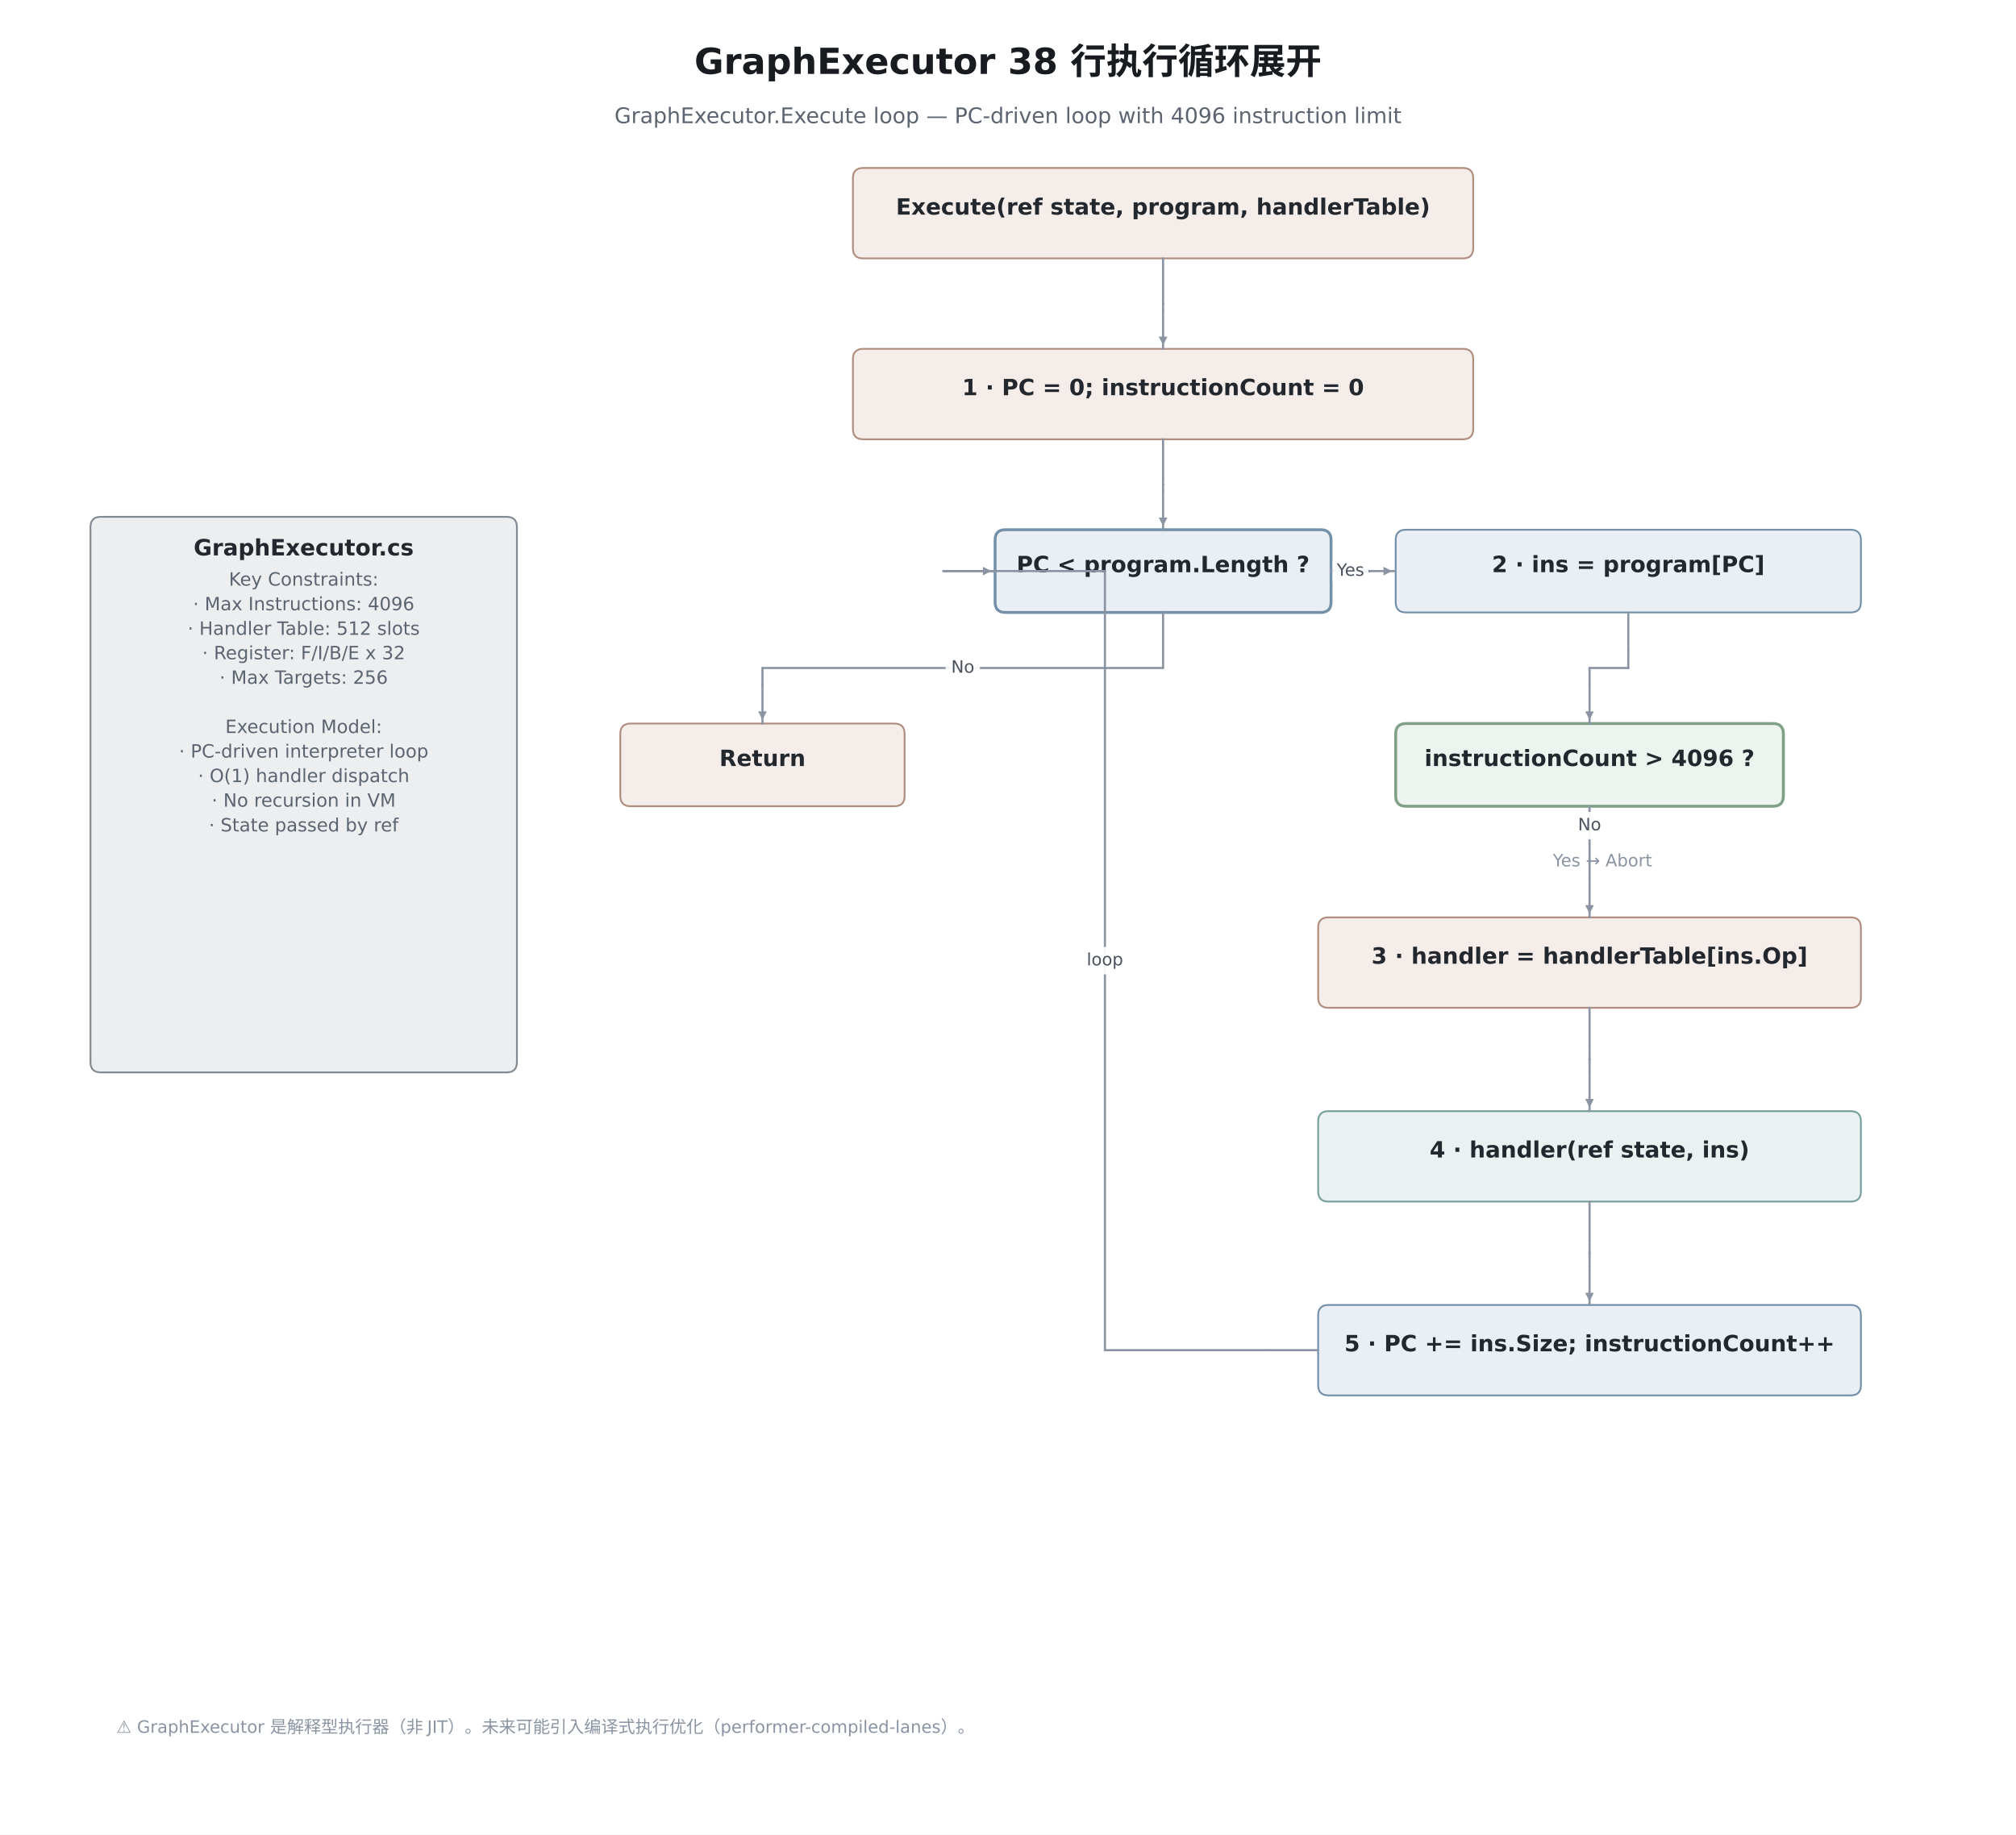
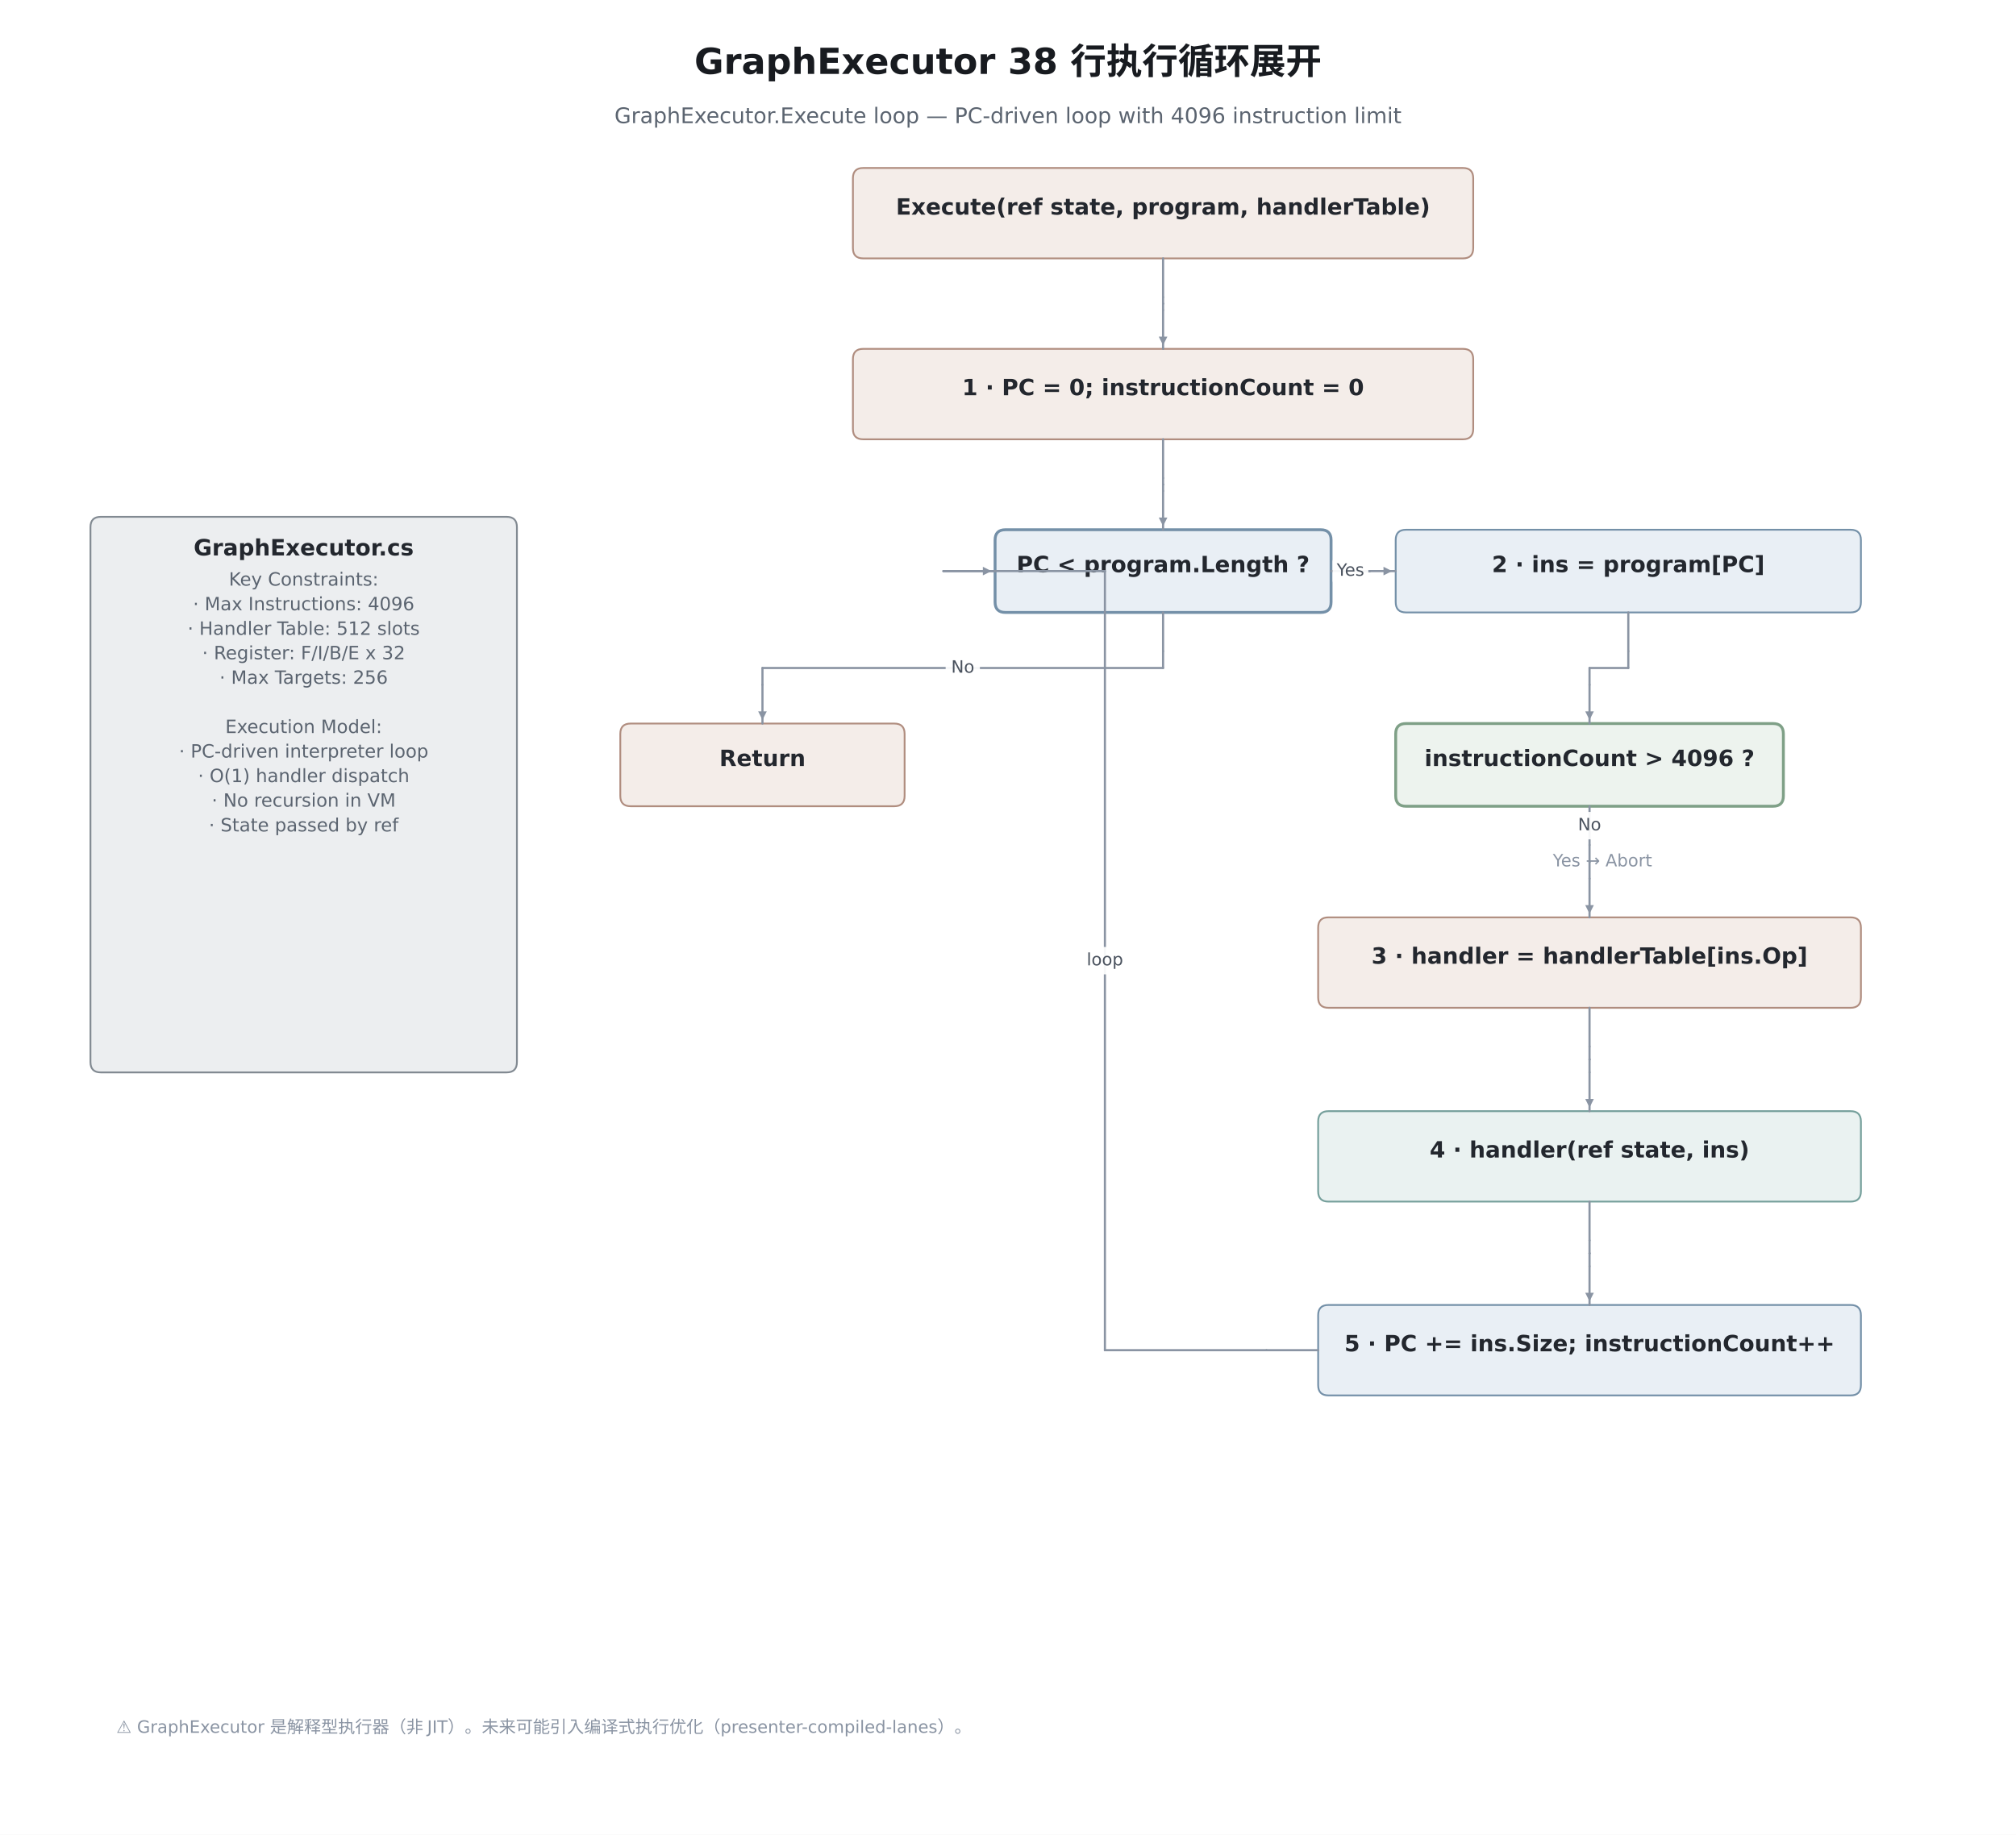
<svg xmlns="http://www.w3.org/2000/svg" width="1123.2pt" height="1022.4pt" viewBox="0 0 1123.2 1022.4" version="1.1">
  <defs>
    <style type="text/css">*{stroke-linejoin: round; stroke-linecap: butt}</style>
  </defs>
  <g id="figure_1">
    <g id="patch_1">
      <path d="M 0 1022.4  L 1123.2 1022.4  L 1123.2 0  L 0 0  z " style="fill: #ffffff" />
    </g>
    <g id="axes_1">
      <g id="patch_2">
        <path d="M 56.16 288  L 282.24 288  Q 288 288 288 293.76  L 288 591.84  Q 288 597.6 282.24 597.6  L 56.16 597.6  Q 50.4 597.6 50.4 591.84  L 50.4 293.76  Q 50.4 288 56.16 288  z " clip-path="url(#paf7ad22a28)" style="fill: #eceef0; stroke: #828a92; stroke-linejoin: miter" />
      </g>
      <g id="patch_3">
        <path d="M 480.96 93.6  L 815.04 93.6  Q 820.8 93.6 820.8 99.36  L 820.8 138.24  Q 820.8 144 815.04 144  L 480.96 144  Q 475.2 144 475.2 138.24  L 475.2 99.36  Q 475.2 93.6 480.96 93.6  z " clip-path="url(#paf7ad22a28)" style="fill: #f4ede9; stroke: #b08d7f; stroke-linejoin: miter" />
      </g>
      <g id="patch_4">
        <path d="M 480.96 194.4  L 815.04 194.4  Q 820.8 194.4 820.8 200.16  L 820.8 239.04  Q 820.8 244.8 815.04 244.8  L 480.96 244.8  Q 475.2 244.8 475.2 239.04  L 475.2 200.16  Q 475.2 194.4 480.96 194.4  z " clip-path="url(#paf7ad22a28)" style="fill: #f4ede9; stroke: #b08d7f; stroke-linejoin: miter" />
      </g>
      <g id="patch_5">
        <path d="M 560.16 295.2  L 735.84 295.2  Q 741.6 295.2 741.6 300.96  L 741.6 335.52  Q 741.6 341.28 735.84 341.28  L 560.16 341.28  Q 554.4 341.28 554.4 335.52  L 554.4 300.96  Q 554.4 295.2 560.16 295.2  z " clip-path="url(#paf7ad22a28)" style="fill: #e9eff5; stroke: #7490a8; stroke-width: 1.6; stroke-linejoin: miter" />
      </g>
      <g id="patch_6">
        <path d="M 351.36 403.2  L 498.24 403.2  Q 504 403.2 504 408.96  L 504 443.52  Q 504 449.28 498.24 449.28  L 351.36 449.28  Q 345.6 449.28 345.6 443.52  L 345.6 408.96  Q 345.6 403.2 351.36 403.2  z " clip-path="url(#paf7ad22a28)" style="fill: #f4ede9; stroke: #b08d7f; stroke-linejoin: miter" />
      </g>
      <g id="patch_7">
        <path d="M 783.36 295.2  L 1031.04 295.2  Q 1036.8 295.2 1036.8 300.96  L 1036.8 335.52  Q 1036.8 341.28 1031.04 341.28  L 783.36 341.28  Q 777.6 341.28 777.6 335.52  L 777.6 300.96  Q 777.6 295.2 783.36 295.2  z " clip-path="url(#paf7ad22a28)" style="fill: #e9eff5; stroke: #7490a8; stroke-linejoin: miter" />
      </g>
      <g id="patch_8">
        <path d="M 783.36 403.2  L 987.84 403.2  Q 993.6 403.2 993.6 408.96  L 993.6 443.52  Q 993.6 449.28 987.84 449.28  L 783.36 449.28  Q 777.6 449.28 777.6 443.52  L 777.6 408.96  Q 777.6 403.2 783.36 403.2  z " clip-path="url(#paf7ad22a28)" style="fill: #edf3ee; stroke: #7fa087; stroke-width: 1.6; stroke-linejoin: miter" />
      </g>
      <g id="patch_9">
        <path d="M 740.16 511.2  L 1031.04 511.2  Q 1036.8 511.2 1036.8 516.96  L 1036.8 555.84  Q 1036.8 561.6 1031.04 561.6  L 740.16 561.6  Q 734.4 561.6 734.4 555.84  L 734.4 516.96  Q 734.4 511.2 740.16 511.2  z " clip-path="url(#paf7ad22a28)" style="fill: #f4ede9; stroke: #b08d7f; stroke-linejoin: miter" />
      </g>
      <g id="patch_10">
        <path d="M 740.16 619.2  L 1031.04 619.2  Q 1036.8 619.2 1036.8 624.96  L 1036.8 663.84  Q 1036.8 669.6 1031.04 669.6  L 740.16 669.6  Q 734.4 669.6 734.4 663.84  L 734.4 624.96  Q 734.4 619.2 740.16 619.2  z " clip-path="url(#paf7ad22a28)" style="fill: #eaf2f1; stroke: #76a09c; stroke-linejoin: miter" />
      </g>
      <g id="patch_11">
        <path d="M 740.16 727.2  L 1031.04 727.2  Q 1036.8 727.2 1036.8 732.96  L 1036.8 771.84  Q 1036.8 777.6 1031.04 777.6  L 740.16 777.6  Q 734.4 777.6 734.4 771.84  L 734.4 732.96  Q 734.4 727.2 740.16 727.2  z " clip-path="url(#paf7ad22a28)" style="fill: #e9eff5; stroke: #7490a8; stroke-linejoin: miter" />
      </g>
      <g id="text_1">
        <text style="font-weight: 700; font-size: 12.5px; font-family: 'Microsoft YaHei', 'DejaVu Sans'; text-anchor: middle; fill: #23272e" x="169.2" y="309.512" transform="rotate(-0 169.2 309.5122)">GraphExecutor.cs</text>
      </g>
      <g id="text_2">
        <text style="font-size: 10.2px; font-family: 'Microsoft YaHei', 'DejaVu Sans'; text-anchor: middle; fill: #5b6470" x="169.2" y="326.335" transform="rotate(-0 169.2 326.3347)">Key Constraints:</text>
      </g>
      <g id="text_3">
        <text style="font-size: 10.2px; font-family: 'Microsoft YaHei', 'DejaVu Sans'; text-anchor: middle; fill: #5b6470" x="169.2" y="340.074" transform="rotate(-0 169.2 340.0736)">· Max Instructions: 4096</text>
      </g>
      <g id="text_4">
        <text style="font-size: 10.2px; font-family: 'Microsoft YaHei', 'DejaVu Sans'; text-anchor: middle; fill: #5b6470" x="169.2" y="353.754" transform="rotate(-0 169.2 353.7536)">· Handler Table: 512 slots</text>
      </g>
      <g id="text_5">
        <text style="font-size: 10.2px; font-family: 'Microsoft YaHei', 'DejaVu Sans'; text-anchor: middle; fill: #5b6470" x="169.2" y="367.375" transform="rotate(-0 169.2 367.3747)">· Register: F/I/B/E x 32</text>
      </g>
      <g id="text_6">
        <text style="font-size: 10.2px; font-family: 'Microsoft YaHei', 'DejaVu Sans'; text-anchor: middle; fill: #5b6470" x="169.2" y="381.055" transform="rotate(-0 169.2 381.0547)">· Max Targets: 256</text>
      </g>
      <g id="text_7">
        <text style="font-size: 10.2px; font-family: 'Microsoft YaHei', 'DejaVu Sans'; text-anchor: middle; fill: #5b6470" x="169.2" y="408.474" transform="rotate(-0 169.2 408.4736)">Execution Model:</text>
      </g>
      <g id="text_8">
        <text style="font-size: 10.2px; font-family: 'Microsoft YaHei', 'DejaVu Sans'; text-anchor: middle; fill: #5b6470" x="169.2" y="422.154" transform="rotate(-0 169.2 422.1536)">· PC-driven interpreter loop</text>
      </g>
      <g id="text_9">
        <text style="font-size: 10.2px; font-family: 'Microsoft YaHei', 'DejaVu Sans'; text-anchor: middle; fill: #5b6470" x="169.2" y="435.834" transform="rotate(-0 169.2 435.8336)">· O(1) handler dispatch</text>
      </g>
      <g id="text_10">
        <text style="font-size: 10.2px; font-family: 'Microsoft YaHei', 'DejaVu Sans'; text-anchor: middle; fill: #5b6470" x="169.2" y="449.514" transform="rotate(-0 169.2 449.5136)">· No recursion in VM</text>
      </g>
      <g id="text_11">
        <text style="font-size: 10.2px; font-family: 'Microsoft YaHei', 'DejaVu Sans'; text-anchor: middle; fill: #5b6470" x="169.2" y="463.313" transform="rotate(-0 169.2 463.3132)">· State passed by ref</text>
      </g>
      <g id="text_12">
        <text style="font-weight: 700; font-size: 12.5px; font-family: 'Microsoft YaHei', 'DejaVu Sans'; text-anchor: middle; fill: #23272e" x="648" y="119.59" transform="rotate(-0 648 119.5904)">Execute(ref state, program, handlerTable)</text>
      </g>
      <g id="text_13">
        <text style="font-weight: 700; font-size: 12.5px; font-family: 'Microsoft YaHei', 'DejaVu Sans'; text-anchor: middle; fill: #23272e" x="648" y="220.232" transform="rotate(-0 648 220.2322)">1 · PC = 0; instructionCount = 0</text>
      </g>
      <g id="text_14">
        <text style="font-weight: 700; font-size: 12.5px; font-family: 'Microsoft YaHei', 'DejaVu Sans'; text-anchor: middle; fill: #23272e" x="648" y="318.872" transform="rotate(-0 648 318.8722)">PC &lt; program.Length ?</text>
      </g>
      <g id="text_15">
        <text style="font-weight: 700; font-size: 12.5px; font-family: 'Microsoft YaHei', 'DejaVu Sans'; text-anchor: middle; fill: #23272e" x="424.8" y="426.872" transform="rotate(-0 424.8 426.8722)">Return</text>
      </g>
      <g id="text_16">
        <text style="font-weight: 700; font-size: 12.5px; font-family: 'Microsoft YaHei', 'DejaVu Sans'; text-anchor: middle; fill: #23272e" x="907.2" y="318.829" transform="rotate(-0 907.2 318.8292)">2 · ins = program[PC]</text>
      </g>
      <g id="text_17">
        <text style="font-weight: 700; font-size: 12.5px; font-family: 'Microsoft YaHei', 'DejaVu Sans'; text-anchor: middle; fill: #23272e" x="885.6" y="426.872" transform="rotate(-0 885.6 426.8722)">instructionCount &gt; 4096 ?</text>
      </g>
      <g id="text_18">
        <text style="font-weight: 700; font-size: 12.5px; font-family: 'Microsoft YaHei', 'DejaVu Sans'; text-anchor: middle; fill: #23272e" x="885.6" y="537.032" transform="rotate(-0 885.6 537.0322)">3 · handler = handlerTable[ins.Op]</text>
      </g>
      <g id="text_19">
        <text style="font-weight: 700; font-size: 12.5px; font-family: 'Microsoft YaHei', 'DejaVu Sans'; text-anchor: middle; fill: #23272e" x="885.6" y="645.032" transform="rotate(-0 885.6 645.0322)">4 · handler(ref state, ins)</text>
      </g>
      <g id="text_20">
        <text style="font-weight: 700; font-size: 12.5px; font-family: 'Microsoft YaHei', 'DejaVu Sans'; text-anchor: middle; fill: #23272e" x="885.6" y="753.032" transform="rotate(-0 885.6 753.0322)">5 · PC += ins.Size; instructionCount++</text>
      </g>
      <g id="line2d_1">
        <path d="M 648 144  L 648 165.6  " clip-path="url(#paf7ad22a28)" style="fill: none; stroke: #8a94a3; stroke-width: 1.2; stroke-linecap: round" />
      </g>
      <g id="line2d_2">
        <path d="M 648 165.6  L 648 169.2  " clip-path="url(#paf7ad22a28)" style="fill: none; stroke: #8a94a3; stroke-width: 1.2; stroke-linecap: round" />
      </g>
      <g id="line2d_3">
        <path d="M 648 169.2  L 648 169.2  " clip-path="url(#paf7ad22a28)" style="fill: none; stroke: #8a94a3; stroke-width: 1.2; stroke-linecap: round" />
      </g>
      <g id="line2d_4">
        <path d="M 648 169.2  L 648 172.8  " clip-path="url(#paf7ad22a28)" style="fill: none; stroke: #8a94a3; stroke-width: 1.2; stroke-linecap: round" />
      </g>
      <g id="line2d_5">
        <path d="M 648 172.8  L 648 194.4  " clip-path="url(#paf7ad22a28)" style="fill: none; stroke: #8a94a3; stroke-width: 1.2; stroke-linecap: round" />
      </g>
      <g id="line2d_6">
        <path d="M 648 244.8  L 648 266.4  " clip-path="url(#paf7ad22a28)" style="fill: none; stroke: #8a94a3; stroke-width: 1.2; stroke-linecap: round" />
      </g>
      <g id="line2d_7">
        <path d="M 648 266.4  L 648 270  " clip-path="url(#paf7ad22a28)" style="fill: none; stroke: #8a94a3; stroke-width: 1.2; stroke-linecap: round" />
      </g>
      <g id="line2d_8">
        <path d="M 648 270  L 648 270  " clip-path="url(#paf7ad22a28)" style="fill: none; stroke: #8a94a3; stroke-width: 1.2; stroke-linecap: round" />
      </g>
      <g id="line2d_9">
        <path d="M 648 270  L 648 273.6  " clip-path="url(#paf7ad22a28)" style="fill: none; stroke: #8a94a3; stroke-width: 1.2; stroke-linecap: round" />
      </g>
      <g id="line2d_10">
        <path d="M 648 273.6  L 648 295.2  " clip-path="url(#paf7ad22a28)" style="fill: none; stroke: #8a94a3; stroke-width: 1.2; stroke-linecap: round" />
      </g>
      <g id="line2d_11">
        <path d="M 648 341.28  L 648 362.88  " clip-path="url(#paf7ad22a28)" style="fill: none; stroke: #8a94a3; stroke-width: 1.2; stroke-linecap: round" />
      </g>
      <g id="line2d_12">
        <path d="M 648 362.88  L 648 372.24  " clip-path="url(#paf7ad22a28)" style="fill: none; stroke: #8a94a3; stroke-width: 1.2; stroke-linecap: round" />
      </g>
      <g id="line2d_13">
        <path d="M 648 372.24  L 424.8 372.24  " clip-path="url(#paf7ad22a28)" style="fill: none; stroke: #8a94a3; stroke-width: 1.2; stroke-linecap: round" />
      </g>
      <g id="line2d_14">
        <path d="M 424.8 372.24  L 424.8 381.6  " clip-path="url(#paf7ad22a28)" style="fill: none; stroke: #8a94a3; stroke-width: 1.2; stroke-linecap: round" />
      </g>
      <g id="line2d_15">
        <path d="M 424.8 381.6  L 424.8 403.2  " clip-path="url(#paf7ad22a28)" style="fill: none; stroke: #8a94a3; stroke-width: 1.2; stroke-linecap: round" />
      </g>
      <g id="line2d_16">
        <path d="M 741.6 318.24  L 763.2 318.24  " clip-path="url(#paf7ad22a28)" style="fill: none; stroke: #8a94a3; stroke-width: 1.2; stroke-linecap: round" />
      </g>
      <g id="line2d_17">
        <path d="M 763.2 318.24  L 759.6 318.24  " clip-path="url(#paf7ad22a28)" style="fill: none; stroke: #8a94a3; stroke-width: 1.2; stroke-linecap: round" />
      </g>
      <g id="line2d_18">
        <path d="M 759.6 318.24  L 759.6 318.24  " clip-path="url(#paf7ad22a28)" style="fill: none; stroke: #8a94a3; stroke-width: 1.2; stroke-linecap: round" />
      </g>
      <g id="line2d_19">
        <path d="M 759.6 318.24  L 756 318.24  " clip-path="url(#paf7ad22a28)" style="fill: none; stroke: #8a94a3; stroke-width: 1.2; stroke-linecap: round" />
      </g>
      <g id="line2d_20">
        <path d="M 756 318.24  L 777.6 318.24  " clip-path="url(#paf7ad22a28)" style="fill: none; stroke: #8a94a3; stroke-width: 1.2; stroke-linecap: round" />
      </g>
      <g id="line2d_21">
        <path d="M 907.2 341.28  L 907.2 362.88  " clip-path="url(#paf7ad22a28)" style="fill: none; stroke: #8a94a3; stroke-width: 1.2; stroke-linecap: round" />
      </g>
      <g id="line2d_22">
        <path d="M 907.2 362.88  L 907.2 372.24  " clip-path="url(#paf7ad22a28)" style="fill: none; stroke: #8a94a3; stroke-width: 1.2; stroke-linecap: round" />
      </g>
      <g id="line2d_23">
        <path d="M 907.2 372.24  L 885.6 372.24  " clip-path="url(#paf7ad22a28)" style="fill: none; stroke: #8a94a3; stroke-width: 1.2; stroke-linecap: round" />
      </g>
      <g id="line2d_24">
        <path d="M 885.6 372.24  L 885.6 381.6  " clip-path="url(#paf7ad22a28)" style="fill: none; stroke: #8a94a3; stroke-width: 1.2; stroke-linecap: round" />
      </g>
      <g id="line2d_25">
        <path d="M 885.6 381.6  L 885.6 403.2  " clip-path="url(#paf7ad22a28)" style="fill: none; stroke: #8a94a3; stroke-width: 1.2; stroke-linecap: round" />
      </g>
      <g id="line2d_26">
        <path d="M 885.6 449.28  L 885.6 470.88  " clip-path="url(#paf7ad22a28)" style="fill: none; stroke: #8a94a3; stroke-width: 1.2; stroke-linecap: round" />
      </g>
      <g id="line2d_27">
        <path d="M 885.6 470.88  L 885.6 480.24  " clip-path="url(#paf7ad22a28)" style="fill: none; stroke: #8a94a3; stroke-width: 1.2; stroke-linecap: round" />
      </g>
      <g id="line2d_28">
        <path d="M 885.6 480.24  L 885.6 480.24  " clip-path="url(#paf7ad22a28)" style="fill: none; stroke: #8a94a3; stroke-width: 1.2; stroke-linecap: round" />
      </g>
      <g id="line2d_29">
        <path d="M 885.6 480.24  L 885.6 489.6  " clip-path="url(#paf7ad22a28)" style="fill: none; stroke: #8a94a3; stroke-width: 1.2; stroke-linecap: round" />
      </g>
      <g id="line2d_30">
        <path d="M 885.6 489.6  L 885.6 511.2  " clip-path="url(#paf7ad22a28)" style="fill: none; stroke: #8a94a3; stroke-width: 1.2; stroke-linecap: round" />
      </g>
      <g id="line2d_31">
        <path d="M 885.6 561.6  L 885.6 583.2  " clip-path="url(#paf7ad22a28)" style="fill: none; stroke: #8a94a3; stroke-width: 1.2; stroke-linecap: round" />
      </g>
      <g id="line2d_32">
        <path d="M 885.6 583.2  L 885.6 590.4  " clip-path="url(#paf7ad22a28)" style="fill: none; stroke: #8a94a3; stroke-width: 1.2; stroke-linecap: round" />
      </g>
      <g id="line2d_33">
        <path d="M 885.6 590.4  L 885.6 590.4  " clip-path="url(#paf7ad22a28)" style="fill: none; stroke: #8a94a3; stroke-width: 1.2; stroke-linecap: round" />
      </g>
      <g id="line2d_34">
        <path d="M 885.6 590.4  L 885.6 597.6  " clip-path="url(#paf7ad22a28)" style="fill: none; stroke: #8a94a3; stroke-width: 1.2; stroke-linecap: round" />
      </g>
      <g id="line2d_35">
        <path d="M 885.6 597.6  L 885.6 619.2  " clip-path="url(#paf7ad22a28)" style="fill: none; stroke: #8a94a3; stroke-width: 1.2; stroke-linecap: round" />
      </g>
      <g id="line2d_36">
        <path d="M 885.6 669.6  L 885.6 691.2  " clip-path="url(#paf7ad22a28)" style="fill: none; stroke: #8a94a3; stroke-width: 1.2; stroke-linecap: round" />
      </g>
      <g id="line2d_37">
        <path d="M 885.6 691.2  L 885.6 698.4  " clip-path="url(#paf7ad22a28)" style="fill: none; stroke: #8a94a3; stroke-width: 1.2; stroke-linecap: round" />
      </g>
      <g id="line2d_38">
        <path d="M 885.6 698.4  L 885.6 698.4  " clip-path="url(#paf7ad22a28)" style="fill: none; stroke: #8a94a3; stroke-width: 1.2; stroke-linecap: round" />
      </g>
      <g id="line2d_39">
        <path d="M 885.6 698.4  L 885.6 705.6  " clip-path="url(#paf7ad22a28)" style="fill: none; stroke: #8a94a3; stroke-width: 1.2; stroke-linecap: round" />
      </g>
      <g id="line2d_40">
        <path d="M 885.6 705.6  L 885.6 727.2  " clip-path="url(#paf7ad22a28)" style="fill: none; stroke: #8a94a3; stroke-width: 1.2; stroke-linecap: round" />
      </g>
      <g id="line2d_41">
        <path d="M 734.4 752.4  L 705.6 752.4  " clip-path="url(#paf7ad22a28)" style="fill: none; stroke: #8a94a3; stroke-width: 1.2; stroke-linecap: round" />
      </g>
      <g id="line2d_42">
        <path d="M 705.6 752.4  L 615.6 752.4  " clip-path="url(#paf7ad22a28)" style="fill: none; stroke: #8a94a3; stroke-width: 1.2; stroke-linecap: round" />
      </g>
      <g id="line2d_43">
        <path d="M 615.6 752.4  L 615.6 318.24  " clip-path="url(#paf7ad22a28)" style="fill: none; stroke: #8a94a3; stroke-width: 1.2; stroke-linecap: round" />
      </g>
      <g id="line2d_44">
        <path d="M 615.6 318.24  L 525.6 318.24  " clip-path="url(#paf7ad22a28)" style="fill: none; stroke: #8a94a3; stroke-width: 1.2; stroke-linecap: round" />
      </g>
      <g id="line2d_45">
        <path d="M 525.6 318.24  L 554.4 318.24  " clip-path="url(#paf7ad22a28)" style="fill: none; stroke: #8a94a3; stroke-width: 1.2; stroke-linecap: round" />
      </g>
      <g id="patch_12">
        <path d="M 648 174.801  Q 648 183.603 648 192.405  " clip-path="url(#paf7ad22a28)" style="fill: none" />
        <path d="M 650.4 187.605  L 648 192.405  L 645.6 187.605  z " clip-path="url(#paf7ad22a28)" style="fill: #8a94a3" />
      </g>
      <g id="patch_13">
        <path d="M 648 275.601  Q 648 284.403 648 293.205  " clip-path="url(#paf7ad22a28)" style="fill: none" />
        <path d="M 650.4 288.405  L 648 293.205  L 645.6 288.405  z " clip-path="url(#paf7ad22a28)" style="fill: #8a94a3" />
      </g>
      <g id="patch_14">
        <path d="M 424.8 383.601  Q 424.8 392.403 424.8 401.205  " clip-path="url(#paf7ad22a28)" style="fill: none" />
        <path d="M 427.2 396.405  L 424.8 401.205  L 422.4 396.405  z " clip-path="url(#paf7ad22a28)" style="fill: #8a94a3" />
      </g>
      <g id="patch_15">
        <path d="M 758.001 318.24  Q 766.803 318.24 775.605 318.24  " clip-path="url(#paf7ad22a28)" style="fill: none" />
        <path d="M 770.805 315.84  L 775.605 318.24  L 770.805 320.64  z " clip-path="url(#paf7ad22a28)" style="fill: #8a94a3" />
      </g>
      <g id="patch_16">
        <path d="M 885.6 383.601  Q 885.6 392.403 885.6 401.205  " clip-path="url(#paf7ad22a28)" style="fill: none" />
        <path d="M 888 396.405  L 885.6 401.205  L 883.2 396.405  z " clip-path="url(#paf7ad22a28)" style="fill: #8a94a3" />
      </g>
      <g id="patch_17">
        <path d="M 885.6 491.601  Q 885.6 500.403 885.6 509.205  " clip-path="url(#paf7ad22a28)" style="fill: none" />
        <path d="M 888 504.405  L 885.6 509.205  L 883.2 504.405  z " clip-path="url(#paf7ad22a28)" style="fill: #8a94a3" />
      </g>
      <g id="patch_18">
        <path d="M 885.6 599.601  Q 885.6 608.403 885.6 617.205  " clip-path="url(#paf7ad22a28)" style="fill: none" />
        <path d="M 888 612.405  L 885.6 617.205  L 883.2 612.405  z " clip-path="url(#paf7ad22a28)" style="fill: #8a94a3" />
      </g>
      <g id="patch_19">
        <path d="M 885.6 707.601  Q 885.6 716.403 885.6 725.205  " clip-path="url(#paf7ad22a28)" style="fill: none" />
        <path d="M 888 720.405  L 885.6 725.205  L 883.2 720.405  z " clip-path="url(#paf7ad22a28)" style="fill: #8a94a3" />
      </g>
      <g id="patch_20">
        <path d="M 527.6 318.24  Q 540.001 318.24 552.401 318.24  " clip-path="url(#paf7ad22a28)" style="fill: none" />
        <path d="M 547.601 315.84  L 552.401 318.24  L 547.601 320.64  z " clip-path="url(#paf7ad22a28)" style="fill: #8a94a3" />
      </g>
      <g id="text_21">
        <text style="font-weight: 700; font-size: 20px; font-family: 'Microsoft YaHei', 'DejaVu Sans'; text-anchor: middle; fill: #181b20" x="561.6" y="41.189" transform="rotate(-0 561.6 41.18937)">GraphExecutor 38 行执行循环展开</text>
      </g>
      <g id="text_22">
        <text style="font-size: 12px; font-family: 'Microsoft YaHei', 'DejaVu Sans'; text-anchor: middle; fill: #5b6470" x="561.6" y="68.632" transform="rotate(-0 561.6 68.6325)">GraphExecutor.Execute loop — PC-driven loop with 4096 instruction limit</text>
      </g>
      <g id="text_23">
        <g id="patch_21">
          <path d="M 529.518 379.878  L 543.282 379.878  Q 545.942 379.878 545.942 377.218  L 545.942 367.262  Q 545.942 364.602 543.282 364.602  L 529.518 364.602  Q 526.858 364.602 526.858 367.262  L 526.858 377.218  Q 526.858 379.878 529.518 379.878  z " style="fill: #ffffff; opacity: 0.92" />
        </g>
        <text style="font-size: 9.5px; font-family: 'Microsoft YaHei', 'DejaVu Sans'; text-anchor: middle; fill: #4a525e" x="536.4" y="374.856" transform="rotate(-0 536.4 374.8562)">No</text>
      </g>
      <g id="text_24">
        <g id="patch_22">
          <path d="M 745.09 325.878  L 759.71 325.878  Q 762.37 325.878 762.37 323.218  L 762.37 313.262  Q 762.37 310.602 759.71 310.602  L 745.09 310.602  Q 742.43 310.602 742.43 313.262  L 742.43 323.218  Q 742.43 325.878 745.09 325.878  z " style="fill: #ffffff; opacity: 0.92" />
        </g>
        <text style="font-size: 9.5px; font-family: 'Microsoft YaHei', 'DejaVu Sans'; text-anchor: middle; fill: #4a525e" x="752.4" y="320.856" transform="rotate(-0 752.4 320.8562)">Yes</text>
      </g>
      <g id="text_25">
        <g id="patch_23">
          <path d="M 878.718 467.718  L 892.482 467.718  Q 895.142 467.718 895.142 465.058  L 895.142 455.102  Q 895.142 452.442 892.482 452.442  L 878.718 452.442  Q 876.058 452.442 876.058 455.102  L 876.058 465.058  Q 876.058 467.718 878.718 467.718  z " style="fill: #ffffff; opacity: 0.92" />
        </g>
        <text style="font-size: 9.5px; font-family: 'Microsoft YaHei', 'DejaVu Sans'; text-anchor: middle; fill: #4a525e" x="885.6" y="462.696" transform="rotate(-0 885.6 462.6962)">No</text>
      </g>
      <g id="text_26">
        <g id="patch_24">
          <path d="M 605.262 542.958  L 625.938 542.958  Q 628.598 542.958 628.598 540.298  L 628.598 530.342  Q 628.598 527.682 625.938 527.682  L 605.262 527.682  Q 602.602 527.682 602.602 530.342  L 602.602 540.298  Q 602.602 542.958 605.262 542.958  z " style="fill: #ffffff; opacity: 0.92" />
        </g>
        <text style="font-size: 9.5px; font-family: 'Microsoft YaHei', 'DejaVu Sans'; text-anchor: middle; fill: #4a525e" x="615.6" y="537.936" transform="rotate(-0 615.6 537.9362)">loop</text>
      </g>
      <g id="text_27">
        <text style="font-size: 9.5px; font-family: 'Microsoft YaHei', 'DejaVu Sans'; text-anchor: middle; fill: #8a94a3" x="892.8" y="482.794" transform="rotate(-0 892.8 482.7941)">Yes → Abort</text>
      </g>
      <g id="text_28">
-         <text style="font-size: 9.5px; font-family: 'Microsoft YaHei', 'DejaVu Sans'; text-anchor: start; fill: #8a94a3" x="64.8" y="965.611" transform="rotate(-0 64.8 965.6112)">⚠ GraphExecutor 是解释型执行器（非 JIT）。未来可能引入编译式执行优化（performer-compiled-lanes）。</text>
+         <text style="font-size: 9.5px; font-family: 'Microsoft YaHei', 'DejaVu Sans'; text-anchor: start; fill: #8a94a3" x="64.8" y="965.611" transform="rotate(-0 64.8 965.6112)">⚠ GraphExecutor 是解释型执行器（非 JIT）。未来可能引入编译式执行优化（presenter-compiled-lanes）。</text>
      </g>
    </g>
  </g>
  <defs>
    <clipPath id="paf7ad22a28">
      <rect x="0" y="0" width="1123.2" height="1022.4" />
    </clipPath>
  </defs>
</svg>
